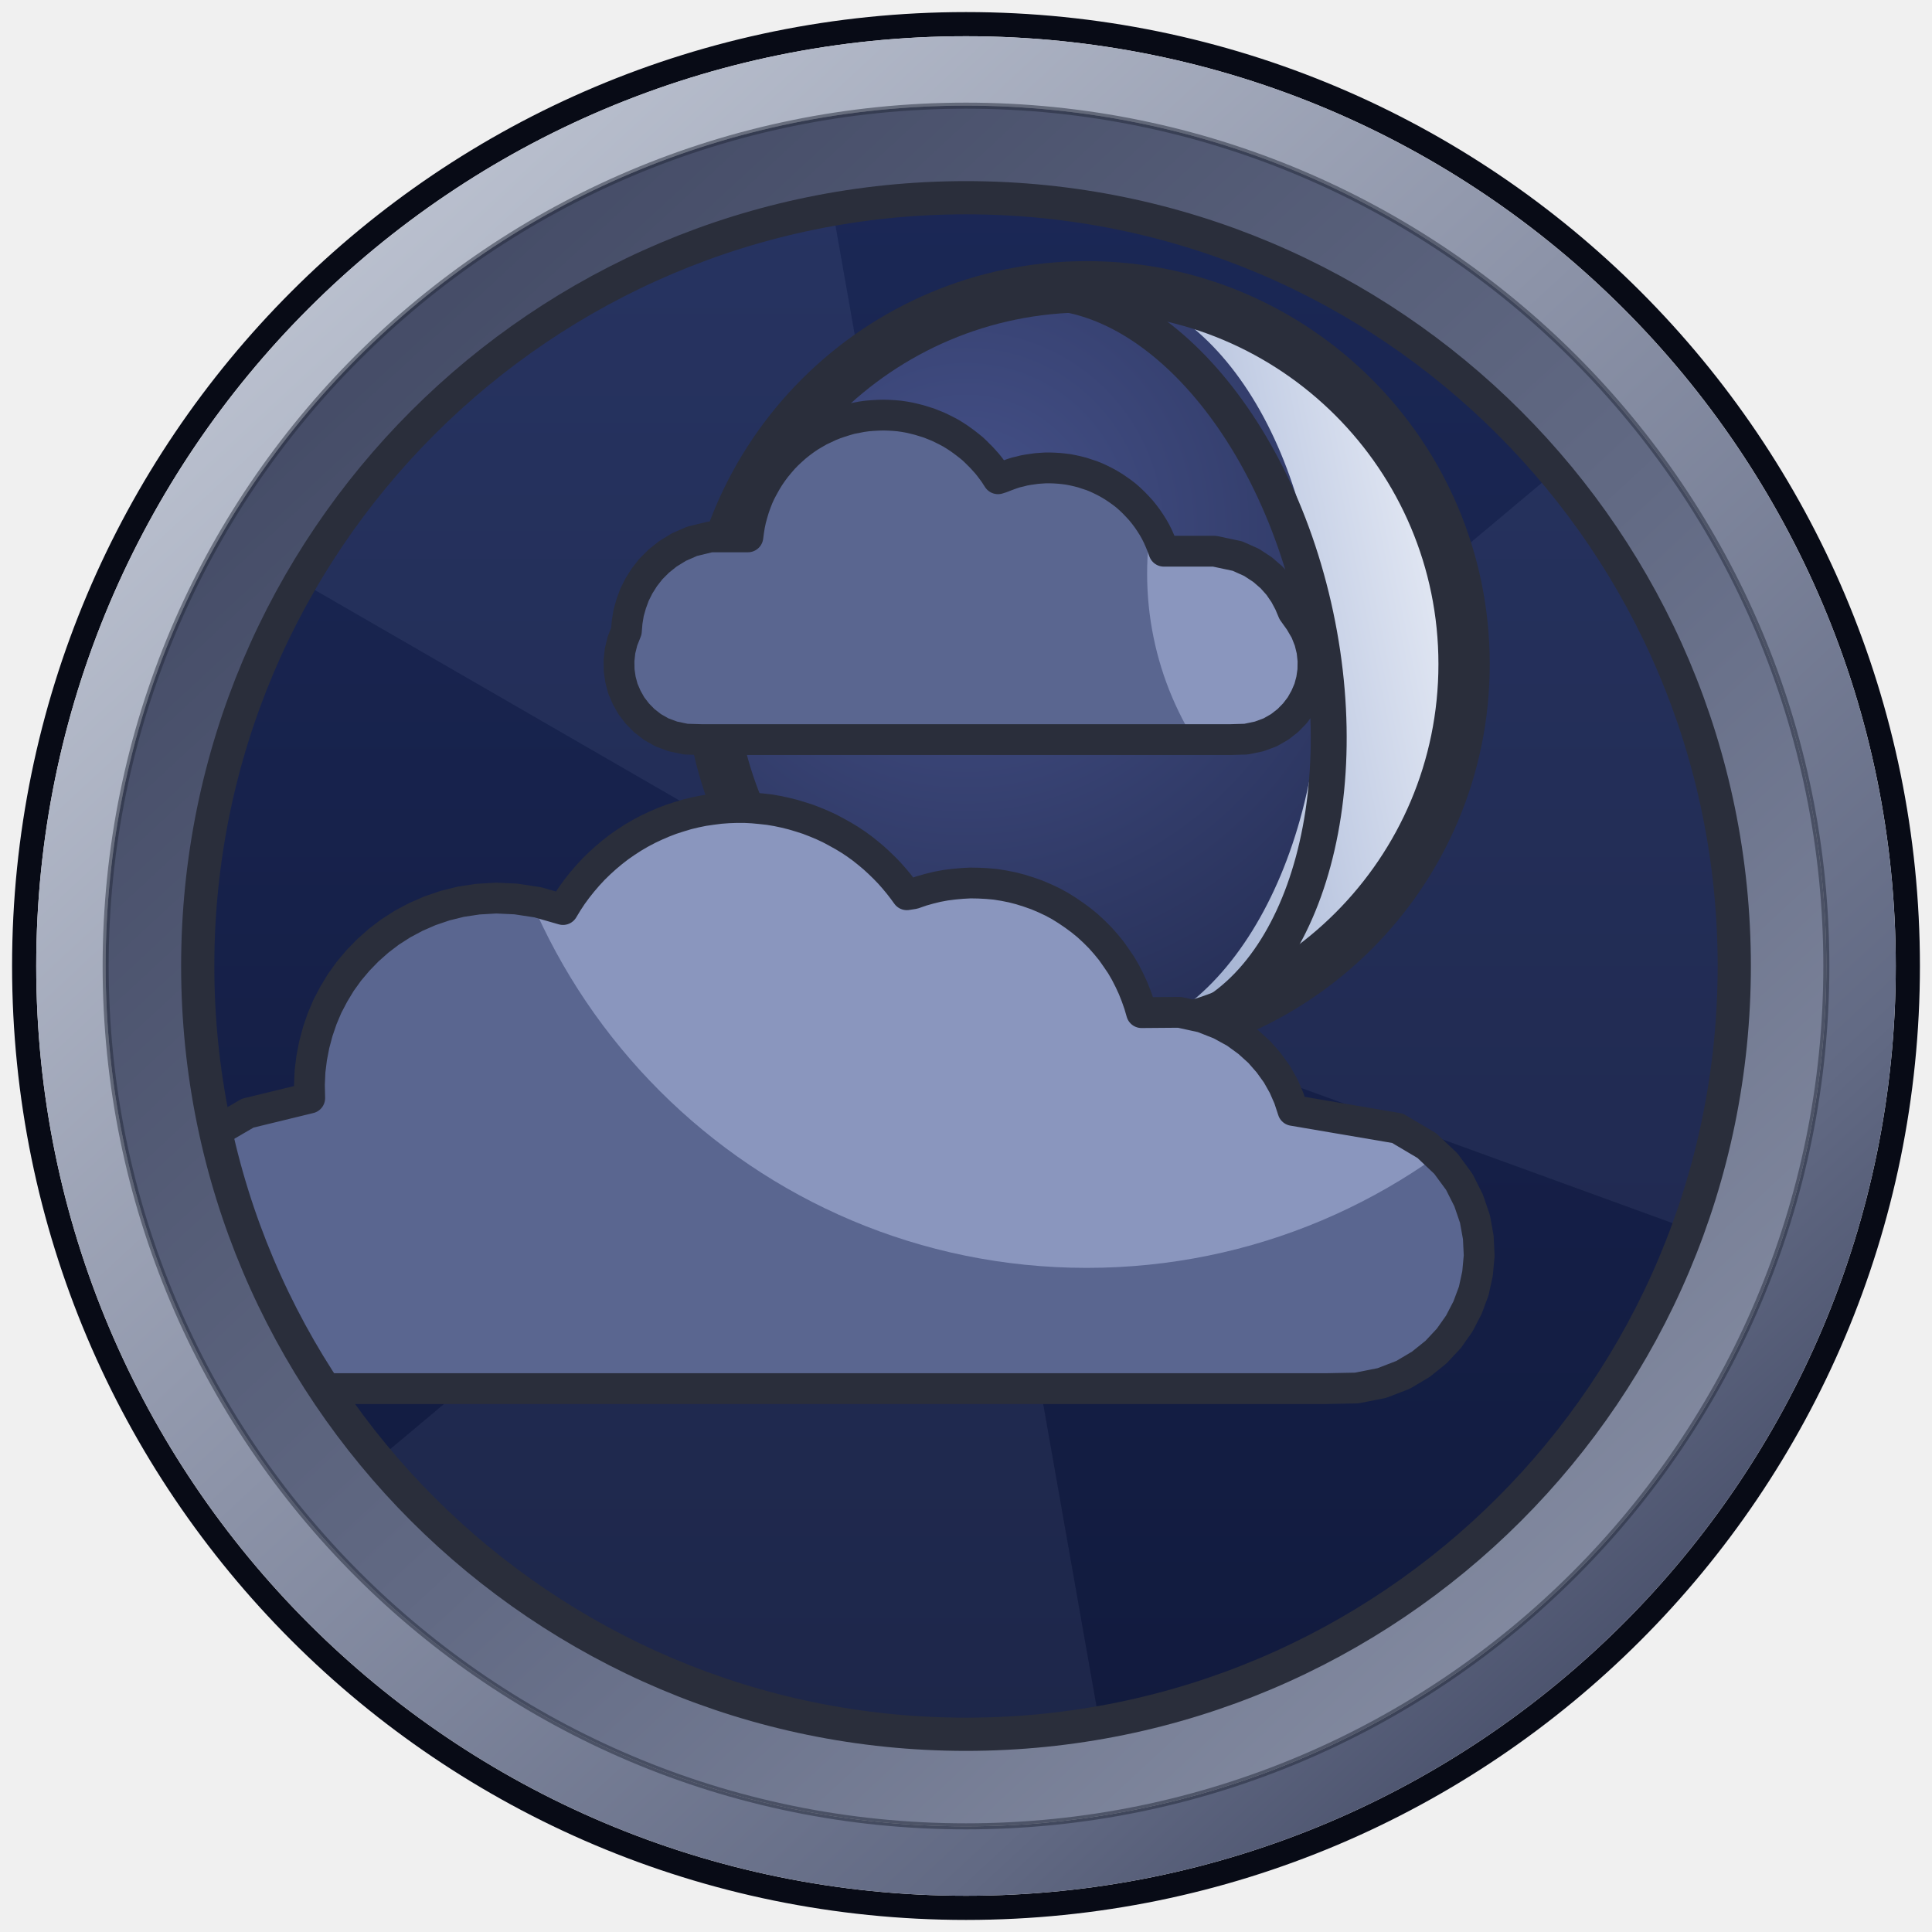
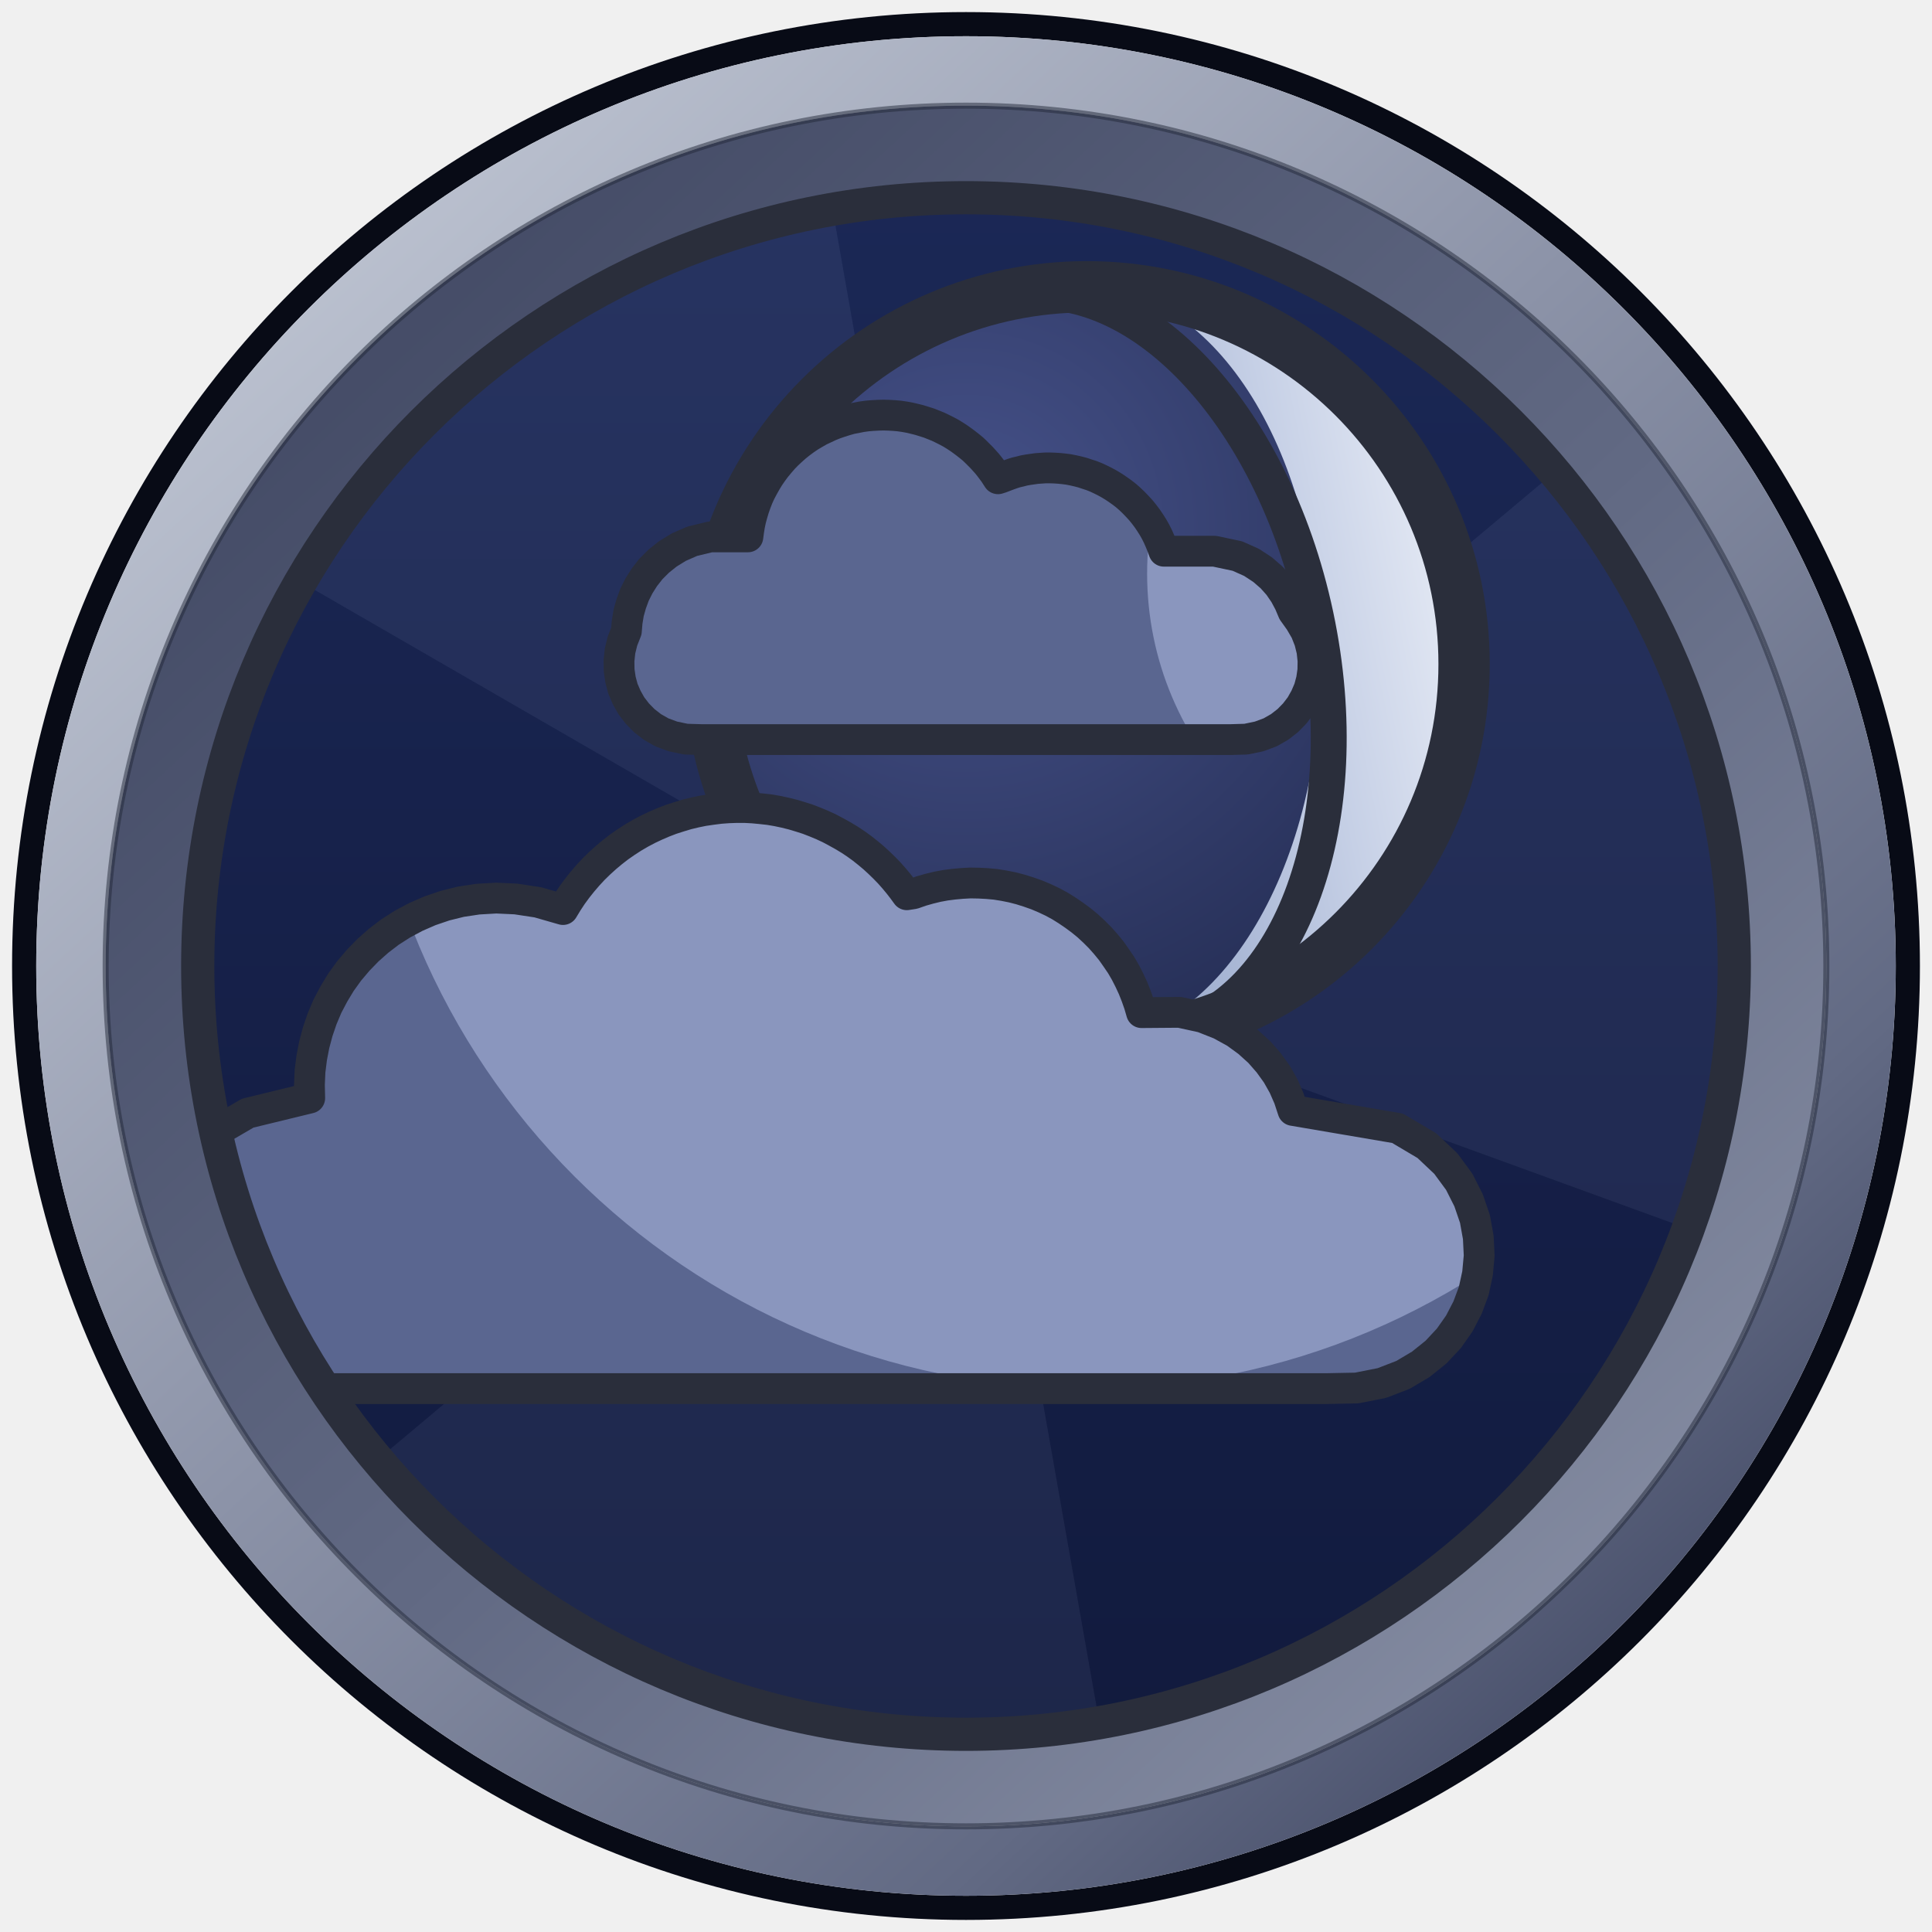
<svg xmlns="http://www.w3.org/2000/svg" viewBox="0 0 128 128" width="128" height="128">
  <defs>
    <clipPath id="igb-op">
      <circle cx="64" cy="64" r="52.4" />
    </clipPath>
    <linearGradient id="igb-nf" x1="0" y1="10" x2="0" y2="118" gradientUnits="userSpaceOnUse">
      <stop offset="0" stop-color="#1C2A5A" />
      <stop offset="1" stop-color="#121B40" />
    </linearGradient>
    <radialGradient id="igb-as" cx="64" cy="35" r="37.5" gradientUnits="userSpaceOnUse">
      <stop offset="0" stop-color="#46528A" />
      <stop offset="1" stop-color="#252E55" />
    </radialGradient>
    <linearGradient id="igb-lb" x1="72" y1="44" x2="96.5" y2="39" gradientUnits="userSpaceOnUse">
      <stop offset="0" stop-color="#98A8CB" />
      <stop offset="0.6" stop-color="#C6D0E6" />
      <stop offset="1" stop-color="#E4E9F4" />
    </linearGradient>
    <clipPath id="igb-cac">
      <path d="M84.24 38.25L84.72 38.79L85.11 39.36L85.42 39.94L85.67 40.53L86.12 41.16L86.5 41.81L86.76 42.47L86.92 43.12L86.99 43.77L86.98 44.41L86.89 45.03L86.73 45.63L86.48 46.21L86.17 46.76L85.78 47.27L85.32 47.74L84.78 48.16L84.15 48.52L83.42 48.79L82.56 48.97L81.54 49L80.55 49L79.64 49L78.8 49L78.01 49L77.28 49L76.59 49L75.94 49L75.33 49L74.75 49L74.2 49L73.68 49L73.18 49L72.71 49L72.25 49L71.81 49L71.39 49L70.98 49L70.59 49L70.21 49L69.84 49L69.48 49L69.13 49L68.79 49L68.45 49L68.13 49L67.81 49L67.49 49L67.18 49L66.88 49L66.58 49L66.28 49L65.99 49L65.7 49L65.42 49L65.13 49L64.85 49L64.56 49L64.28 49L64 49L63.72 49L63.44 49L63.15 49L62.87 49L62.58 49L62.3 49L62.01 49L61.72 49L61.42 49L61.12 49L60.82 49L60.51 49L60.19 49L59.87 49L59.55 49L59.21 49L58.87 49L58.52 49L58.16 49L57.79 49L57.41 49L57.02 49L56.61 49L56.19 49L55.75 49L55.29 49L54.82 49L54.32 49L53.8 49L53.25 49L52.67 49L52.06 49L51.41 49L50.72 49L49.99 49L49.2 49L48.36 49L47.45 49L46.46 49L45.44 48.97L44.58 48.79L43.85 48.52L43.22 48.16L42.68 47.74L42.22 47.27L41.83 46.76L41.52 46.21L41.27 45.63L41.11 45.03L41.02 44.41L41.01 43.77L41.08 43.12L41.24 42.47L41.5 41.81L41.55 41.21L41.65 40.6L41.82 40L42.04 39.4L42.33 38.82L42.69 38.25L43.12 37.7L43.64 37.18L44.24 36.7L44.97 36.25L45.86 35.86L47.06 35.57L49.55 35.57L49.6 35.19L49.66 34.81L49.74 34.43L49.84 34.06L49.95 33.69L50.08 33.32L50.22 32.96L50.38 32.61L50.56 32.27L50.75 31.93L50.95 31.6L51.17 31.28L51.4 30.97L51.64 30.68L51.89 30.39L52.16 30.11L52.44 29.85L52.72 29.6L53.02 29.36L53.33 29.13L53.64 28.92L53.96 28.73L54.29 28.54L54.63 28.38L54.97 28.22L55.32 28.08L55.67 27.96L56.02 27.85L56.37 27.75L56.73 27.68L57.09 27.61L57.45 27.56L57.81 27.53L58.17 27.51L58.52 27.5L58.88 27.51L59.23 27.53L59.57 27.56L59.92 27.61L60.25 27.67L60.59 27.75L60.91 27.83L61.23 27.93L61.55 28.03L61.85 28.15L62.15 28.27L62.44 28.41L62.72 28.55L63 28.7L63.26 28.86L63.52 29.03L63.76 29.2L64 29.38L64.23 29.56L64.45 29.74L64.65 29.93L64.85 30.13L65.04 30.32L65.22 30.52L65.4 30.72L65.56 30.92L65.71 31.12L65.86 31.32L65.99 31.52L66.12 31.72L66.34 31.65L66.57 31.56L66.81 31.47L67.06 31.38L67.31 31.3L67.57 31.24L67.84 31.17L68.12 31.12L68.4 31.08L68.68 31.04L68.97 31.02L69.26 31L69.56 31L69.86 31.01L70.17 31.03L70.47 31.06L70.78 31.1L71.09 31.16L71.4 31.23L71.71 31.31L72.01 31.41L72.32 31.51L72.62 31.63L72.92 31.77L73.22 31.92L73.51 32.08L73.79 32.25L74.07 32.44L74.34 32.63L74.61 32.84L74.87 33.07L75.11 33.3L75.35 33.55L75.58 33.8L75.8 34.07L76.01 34.35L76.2 34.63L76.39 34.93L76.56 35.23L76.72 35.55L76.86 35.87L76.99 36.19L77.11 36.52L80.47 36.52L81.98 36.84L82.92 37.26L83.65 37.74Z" />
    </clipPath>
    <clipPath id="igb-cbc">
      <path d="M85.39 72.75L85.66 73.57L92.59 74.75L94.53 75.9L95.79 77.09L96.68 78.3L97.3 79.53L97.72 80.76L97.94 81.98L98 83.19L97.89 84.38L97.64 85.53L97.23 86.63L96.68 87.69L95.99 88.67L95.14 89.58L94.13 90.39L92.95 91.09L91.55 91.63L89.88 91.96L87.84 92L85.91 92L84.14 92L82.51 92L81 92L79.59 92L78.27 92L77.04 92L75.88 92L74.79 92L73.75 92L72.77 92L71.83 92L70.94 92L70.09 92L69.27 92L68.49 92L67.73 92L67 92L66.3 92L65.61 92L64.95 92L64.31 92L63.68 92L63.07 92L62.47 92L61.89 92L61.32 92L60.75 92L60.2 92L59.66 92L59.12 92L58.59 92L58.07 92L57.55 92L57.03 92L56.52 92L56.02 92L55.51 92L55 92L54.5 92L54 92L53.49 92L52.98 92L52.48 92L51.97 92L51.45 92L50.93 92L50.41 92L49.88 92L49.34 92L48.8 92L48.25 92L47.68 92L47.11 92L46.53 92L45.93 92L45.32 92L44.69 92L44.05 92L43.39 92L42.7 92L42 92L41.27 92L40.51 92L39.73 92L38.91 92L38.06 92L37.17 92L36.23 92L35.25 92L34.21 92L33.12 92L31.96 92L30.73 92L29.41 92L28 92L26.49 92L24.86 92L23.09 92L21.16 92L19.12 91.96L17.45 91.63L16.05 91.09L14.87 90.39L13.86 89.58L13.01 88.67L12.32 87.69L11.77 86.63L11.36 85.53L11.11 84.38L11 83.19L11 82L11.08 80.8L11.33 79.59L11.76 78.38L12.4 77.17L13.3 75.99L14.54 74.84L16.41 73.75L20.52 72.75L20.5 71.86L20.54 70.97L20.65 70.09L20.82 69.21L21.05 68.35L21.34 67.5L21.69 66.67L22.11 65.87L22.58 65.09L23.12 64.34L23.72 63.63L24.37 62.96L25.08 62.33L25.84 61.75L26.67 61.22L27.55 60.75L28.49 60.34L29.49 60L30.54 59.74L31.67 59.57L32.88 59.5L34.18 59.56L35.63 59.78L37.3 60.26L37.59 59.78L37.9 59.31L38.23 58.86L38.58 58.42L38.95 57.99L39.33 57.58L39.73 57.19L40.15 56.81L40.58 56.45L41.02 56.11L41.48 55.79L41.96 55.48L42.44 55.2L42.93 54.94L43.44 54.7L43.95 54.48L44.47 54.28L45 54.11L45.53 53.95L46.07 53.82L46.61 53.71L47.16 53.63L47.71 53.56L48.25 53.52L48.8 53.5L49.34 53.5L49.89 53.53L50.42 53.58L50.96 53.64L51.49 53.73L52.01 53.84L52.53 53.97L53.03 54.12L53.53 54.28L54.02 54.47L54.5 54.67L54.97 54.89L55.42 55.13L55.87 55.38L56.3 55.64L56.72 55.92L57.12 56.21L57.51 56.52L57.88 56.83L58.24 57.16L58.59 57.5L58.92 57.84L59.23 58.19L59.53 58.55L59.81 58.91L60.08 59.28L60.53 59.21L61.04 59.03L61.57 58.88L62.1 58.75L62.64 58.65L63.19 58.58L63.74 58.53L64.29 58.5L64.85 58.51L65.41 58.54L65.96 58.59L66.52 58.68L67.07 58.79L67.61 58.93L68.15 59.1L68.69 59.29L69.21 59.51L69.72 59.75L70.22 60.02L70.7 60.32L71.17 60.64L71.63 60.98L72.07 61.34L72.49 61.73L72.89 62.13L73.27 62.56L73.63 63L73.96 63.47L74.28 63.94L74.57 64.44L74.83 64.95L75.07 65.47L75.28 66L75.47 66.54L75.63 67.09L78.15 67.07L79.66 67.4L80.85 67.87L81.85 68.42L82.7 69.04L83.44 69.71L84.06 70.42L84.6 71.17L85.04 71.95Z" />
    </clipPath>
    <linearGradient id="kf-fo" x1="14" y1="10" x2="114" y2="118" gradientUnits="userSpaceOnUse">
      <stop offset="0" stop-color="#C3C9D6" />
      <stop offset="0.45" stop-color="#8C93A8" />
      <stop offset="0.8" stop-color="#626A84" />
      <stop offset="1" stop-color="#3E4560" />
    </linearGradient>
    <linearGradient id="kf-fi" x1="14" y1="10" x2="114" y2="118" gradientUnits="userSpaceOnUse">
      <stop offset="0" stop-color="#3E4560" />
      <stop offset="0.55" stop-color="#626A84" />
      <stop offset="1" stop-color="#8C93A8" />
    </linearGradient>
  </defs>
  <g clip-path="url(#igb-op)">
    <rect width="128" height="128" fill="url(#igb-nf)" />
    <g clip-path="url(#igb-op)">
      <path d="M-48.58 -1A130 130 0 0 1 41.43 -64.03L64 63.99A0.01 0.01 0 0 0 63.99 63.99Z" fill="#FFFFFF" fill-opacity="0.05" />
      <path d="M41.43 -64.03A130 130 0 0 1 163.59 -19.56L64.01 63.99A0.01 0.01 0 0 0 64 63.99Z" fill="#000000" fill-opacity="0.05" />
      <path d="M163.59 -19.56A130 130 0 0 1 186.16 108.46L64.01 64A0.01 0.01 0 0 0 64.01 63.99Z" fill="#FFFFFF" fill-opacity="0.05" />
      <path d="M186.16 108.46A130 130 0 0 1 86.57 192.03L64 64.01A0.01 0.01 0 0 0 64.01 64Z" fill="#000000" fill-opacity="0.05" />
      <path d="M86.57 192.03A130 130 0 0 1 -35.59 147.56L63.99 64.01A0.01 0.01 0 0 0 64 64.01Z" fill="#FFFFFF" fill-opacity="0.05" />
      <path d="M-35.59 147.56A130 130 0 0 1 -48.58 -1L63.99 63.99A0.01 0.01 0 0 0 63.99 64.01Z" fill="#000000" fill-opacity="0.05" />
    </g>
    <circle cx="72" cy="44" r="25" fill="url(#igb-as)" />
    <path d="M72 19A25 25 0 0 1 72 69A15.5 25 0 0 0 72 19Z" transform="" fill="url(#igb-lb)" />
    <g fill="none" stroke="#2A2E3B" stroke-width="3.4" stroke-linecap="round" stroke-linejoin="round">
      <path d="M97 44A25 25 0 1 1 47 44A25 25 0 1 1 97 44Z" />
    </g>
    <g fill="none" stroke="#2A2E3B" stroke-width="2.38" stroke-linecap="round" stroke-linejoin="round">
      <path d="M72 69A15.5 25 0 0 0 72 19" transform="rotate(-12 72 44)" />
    </g>
    <path d="M84.24 38.25L84.72 38.79L85.11 39.36L85.42 39.94L85.67 40.53L86.12 41.16L86.5 41.81L86.76 42.47L86.92 43.12L86.99 43.77L86.98 44.41L86.89 45.03L86.73 45.63L86.48 46.21L86.17 46.76L85.78 47.27L85.32 47.74L84.78 48.16L84.15 48.52L83.42 48.79L82.56 48.97L81.54 49L80.55 49L79.64 49L78.8 49L78.01 49L77.28 49L76.59 49L75.94 49L75.33 49L74.75 49L74.2 49L73.68 49L73.18 49L72.71 49L72.25 49L71.81 49L71.39 49L70.98 49L70.59 49L70.21 49L69.84 49L69.48 49L69.13 49L68.79 49L68.45 49L68.13 49L67.81 49L67.49 49L67.18 49L66.88 49L66.58 49L66.28 49L65.99 49L65.7 49L65.42 49L65.13 49L64.85 49L64.56 49L64.28 49L64 49L63.72 49L63.44 49L63.15 49L62.87 49L62.58 49L62.3 49L62.01 49L61.72 49L61.42 49L61.12 49L60.82 49L60.51 49L60.19 49L59.87 49L59.55 49L59.21 49L58.87 49L58.52 49L58.16 49L57.79 49L57.41 49L57.02 49L56.61 49L56.19 49L55.75 49L55.29 49L54.82 49L54.32 49L53.8 49L53.25 49L52.67 49L52.06 49L51.41 49L50.72 49L49.99 49L49.2 49L48.36 49L47.45 49L46.46 49L45.44 48.97L44.58 48.79L43.85 48.52L43.22 48.16L42.68 47.74L42.22 47.27L41.83 46.76L41.52 46.21L41.27 45.63L41.11 45.03L41.02 44.41L41.01 43.77L41.08 43.12L41.24 42.47L41.5 41.81L41.55 41.21L41.65 40.6L41.82 40L42.04 39.4L42.33 38.82L42.69 38.25L43.12 37.7L43.64 37.18L44.24 36.7L44.97 36.25L45.86 35.86L47.06 35.57L49.55 35.57L49.6 35.19L49.66 34.81L49.74 34.43L49.84 34.06L49.95 33.69L50.08 33.32L50.22 32.96L50.38 32.61L50.56 32.27L50.75 31.93L50.95 31.6L51.17 31.28L51.4 30.97L51.64 30.68L51.89 30.39L52.16 30.11L52.44 29.85L52.72 29.6L53.02 29.36L53.33 29.13L53.64 28.92L53.96 28.73L54.29 28.54L54.63 28.38L54.97 28.22L55.32 28.08L55.67 27.96L56.02 27.85L56.37 27.75L56.73 27.68L57.09 27.61L57.45 27.56L57.81 27.53L58.17 27.51L58.52 27.5L58.88 27.51L59.23 27.53L59.57 27.56L59.92 27.61L60.25 27.67L60.59 27.75L60.91 27.83L61.23 27.93L61.55 28.03L61.85 28.15L62.15 28.27L62.44 28.41L62.72 28.55L63 28.7L63.26 28.86L63.52 29.03L63.76 29.2L64 29.38L64.23 29.56L64.45 29.74L64.65 29.93L64.85 30.13L65.04 30.32L65.22 30.52L65.4 30.72L65.56 30.92L65.71 31.12L65.86 31.32L65.99 31.52L66.12 31.72L66.34 31.65L66.57 31.56L66.81 31.47L67.06 31.38L67.31 31.3L67.57 31.24L67.84 31.17L68.12 31.12L68.4 31.08L68.68 31.04L68.97 31.02L69.26 31L69.56 31L69.86 31.01L70.17 31.03L70.47 31.06L70.78 31.1L71.09 31.16L71.4 31.23L71.71 31.31L72.01 31.41L72.32 31.51L72.62 31.63L72.92 31.77L73.22 31.92L73.51 32.08L73.79 32.25L74.07 32.44L74.34 32.63L74.61 32.84L74.87 33.07L75.11 33.3L75.35 33.55L75.58 33.8L75.8 34.07L76.01 34.35L76.2 34.63L76.39 34.93L76.56 35.23L76.72 35.55L76.86 35.87L76.99 36.19L77.11 36.52L80.47 36.52L81.98 36.84L82.92 37.26L83.65 37.74Z" fill="#5A6690" />
    <g clip-path="url(#igb-cac)">
      <circle cx="97" cy="38" r="21" fill="#8A96BE" />
    </g>
    <g fill="none" stroke="#2A2E3B" stroke-width="2.04" stroke-linecap="round" stroke-linejoin="round">
      <path d="M84.24 38.25L84.72 38.79L85.11 39.36L85.42 39.94L85.67 40.53L86.12 41.16L86.5 41.81L86.76 42.47L86.92 43.12L86.99 43.77L86.98 44.41L86.89 45.03L86.73 45.63L86.48 46.21L86.17 46.76L85.78 47.27L85.32 47.74L84.78 48.16L84.15 48.52L83.42 48.79L82.56 48.97L81.54 49L80.55 49L79.64 49L78.8 49L78.01 49L77.28 49L76.59 49L75.94 49L75.33 49L74.75 49L74.2 49L73.68 49L73.18 49L72.71 49L72.25 49L71.81 49L71.39 49L70.98 49L70.59 49L70.21 49L69.84 49L69.48 49L69.13 49L68.79 49L68.45 49L68.13 49L67.81 49L67.49 49L67.18 49L66.88 49L66.58 49L66.28 49L65.99 49L65.7 49L65.42 49L65.13 49L64.85 49L64.56 49L64.28 49L64 49L63.72 49L63.44 49L63.15 49L62.87 49L62.58 49L62.3 49L62.01 49L61.72 49L61.42 49L61.12 49L60.82 49L60.51 49L60.19 49L59.87 49L59.55 49L59.21 49L58.87 49L58.52 49L58.16 49L57.79 49L57.41 49L57.02 49L56.61 49L56.19 49L55.75 49L55.29 49L54.82 49L54.32 49L53.8 49L53.25 49L52.67 49L52.06 49L51.41 49L50.72 49L49.99 49L49.2 49L48.36 49L47.45 49L46.46 49L45.44 48.97L44.58 48.79L43.85 48.52L43.22 48.16L42.68 47.74L42.22 47.27L41.83 46.76L41.52 46.21L41.27 45.63L41.11 45.03L41.02 44.41L41.01 43.77L41.08 43.12L41.24 42.47L41.5 41.81L41.55 41.21L41.65 40.6L41.82 40L42.04 39.4L42.33 38.82L42.69 38.25L43.12 37.7L43.64 37.18L44.24 36.7L44.97 36.25L45.86 35.86L47.06 35.57L49.55 35.57L49.6 35.19L49.66 34.81L49.74 34.43L49.84 34.06L49.95 33.69L50.08 33.32L50.22 32.96L50.38 32.61L50.56 32.27L50.75 31.93L50.95 31.6L51.17 31.28L51.4 30.97L51.64 30.68L51.89 30.39L52.16 30.11L52.44 29.85L52.72 29.6L53.02 29.36L53.33 29.13L53.64 28.92L53.96 28.73L54.29 28.54L54.63 28.38L54.97 28.22L55.32 28.08L55.67 27.96L56.02 27.85L56.37 27.75L56.73 27.68L57.09 27.61L57.45 27.56L57.81 27.53L58.17 27.51L58.52 27.5L58.88 27.51L59.23 27.53L59.57 27.56L59.92 27.61L60.25 27.67L60.59 27.75L60.91 27.83L61.23 27.93L61.55 28.03L61.85 28.15L62.15 28.27L62.44 28.41L62.72 28.55L63 28.7L63.26 28.86L63.52 29.03L63.76 29.2L64 29.38L64.23 29.56L64.45 29.74L64.65 29.93L64.85 30.13L65.04 30.32L65.22 30.52L65.4 30.72L65.56 30.92L65.71 31.12L65.86 31.32L65.99 31.52L66.12 31.72L66.34 31.65L66.57 31.56L66.81 31.47L67.06 31.38L67.31 31.3L67.57 31.24L67.84 31.17L68.12 31.12L68.4 31.08L68.68 31.04L68.97 31.02L69.26 31L69.56 31L69.86 31.01L70.17 31.03L70.47 31.06L70.78 31.1L71.09 31.16L71.4 31.23L71.71 31.31L72.01 31.41L72.32 31.51L72.62 31.63L72.92 31.77L73.22 31.92L73.51 32.08L73.79 32.25L74.07 32.44L74.34 32.63L74.61 32.84L74.87 33.07L75.11 33.3L75.35 33.55L75.58 33.8L75.8 34.07L76.01 34.35L76.2 34.63L76.39 34.93L76.56 35.23L76.72 35.55L76.86 35.87L76.99 36.19L77.11 36.52L80.47 36.52L81.98 36.84L82.92 37.26L83.65 37.74Z" />
    </g>
    <path d="M85.39 72.75L85.66 73.57L92.59 74.75L94.53 75.9L95.79 77.09L96.68 78.3L97.3 79.53L97.72 80.76L97.94 81.98L98 83.19L97.89 84.38L97.64 85.53L97.23 86.63L96.68 87.69L95.99 88.67L95.14 89.58L94.13 90.39L92.95 91.09L91.55 91.63L89.88 91.96L87.84 92L85.91 92L84.14 92L82.51 92L81 92L79.59 92L78.27 92L77.04 92L75.88 92L74.79 92L73.75 92L72.77 92L71.83 92L70.94 92L70.09 92L69.27 92L68.49 92L67.73 92L67 92L66.3 92L65.61 92L64.95 92L64.31 92L63.68 92L63.07 92L62.47 92L61.89 92L61.32 92L60.75 92L60.2 92L59.66 92L59.12 92L58.59 92L58.07 92L57.55 92L57.03 92L56.52 92L56.02 92L55.51 92L55 92L54.5 92L54 92L53.49 92L52.98 92L52.48 92L51.97 92L51.45 92L50.93 92L50.41 92L49.88 92L49.34 92L48.8 92L48.25 92L47.68 92L47.11 92L46.53 92L45.93 92L45.32 92L44.69 92L44.05 92L43.39 92L42.7 92L42 92L41.27 92L40.51 92L39.73 92L38.91 92L38.06 92L37.17 92L36.23 92L35.25 92L34.21 92L33.12 92L31.96 92L30.73 92L29.41 92L28 92L26.49 92L24.86 92L23.09 92L21.16 92L19.12 91.96L17.45 91.63L16.05 91.09L14.87 90.39L13.86 89.58L13.01 88.67L12.32 87.69L11.77 86.63L11.36 85.53L11.11 84.38L11 83.19L11 82L11.08 80.8L11.33 79.59L11.76 78.38L12.4 77.17L13.3 75.99L14.54 74.84L16.41 73.75L20.52 72.75L20.5 71.86L20.54 70.97L20.65 70.09L20.82 69.21L21.05 68.35L21.34 67.5L21.69 66.67L22.11 65.87L22.58 65.09L23.12 64.34L23.72 63.63L24.37 62.96L25.08 62.33L25.84 61.75L26.67 61.22L27.55 60.75L28.49 60.34L29.49 60L30.54 59.74L31.67 59.57L32.88 59.5L34.18 59.56L35.63 59.78L37.3 60.26L37.59 59.78L37.9 59.31L38.23 58.86L38.58 58.42L38.95 57.99L39.33 57.58L39.73 57.19L40.15 56.81L40.58 56.45L41.02 56.11L41.48 55.79L41.96 55.48L42.44 55.2L42.93 54.94L43.44 54.7L43.95 54.48L44.47 54.28L45 54.11L45.53 53.95L46.07 53.82L46.61 53.71L47.16 53.63L47.71 53.56L48.25 53.52L48.8 53.5L49.34 53.5L49.89 53.53L50.42 53.58L50.96 53.64L51.49 53.73L52.01 53.84L52.53 53.97L53.03 54.12L53.53 54.28L54.02 54.47L54.5 54.67L54.97 54.89L55.42 55.13L55.87 55.38L56.3 55.64L56.72 55.92L57.12 56.21L57.51 56.52L57.88 56.83L58.24 57.16L58.59 57.5L58.92 57.84L59.23 58.19L59.53 58.55L59.81 58.91L60.08 59.28L60.53 59.21L61.04 59.03L61.57 58.88L62.1 58.75L62.64 58.65L63.19 58.58L63.74 58.53L64.29 58.5L64.85 58.51L65.41 58.54L65.96 58.59L66.52 58.68L67.07 58.79L67.61 58.93L68.15 59.1L68.69 59.29L69.21 59.51L69.72 59.75L70.22 60.02L70.7 60.32L71.17 60.64L71.63 60.98L72.07 61.34L72.49 61.73L72.89 62.13L73.27 62.56L73.63 63L73.96 63.47L74.28 63.94L74.57 64.44L74.83 64.95L75.07 65.47L75.28 66L75.47 66.54L75.63 67.09L78.15 67.07L79.66 67.4L80.85 67.87L81.85 68.42L82.7 69.04L83.44 69.71L84.06 70.42L84.6 71.17L85.04 71.95Z" fill="#5A6690" />
    <g clip-path="url(#igb-cbc)">
-       <circle cx="72" cy="44" r="40" fill="#8A96BE" />
+       <circle cx="72" cy="44" r="48" fill="#8A96BE" />
    </g>
    <g fill="none" stroke="#2A2E3B" stroke-width="2.04" stroke-linecap="round" stroke-linejoin="round">
      <path d="M85.39 72.75L85.66 73.57L92.59 74.75L94.53 75.9L95.79 77.09L96.68 78.3L97.3 79.53L97.72 80.76L97.94 81.98L98 83.19L97.89 84.38L97.64 85.53L97.23 86.63L96.68 87.69L95.99 88.67L95.14 89.58L94.13 90.39L92.95 91.09L91.55 91.63L89.88 91.96L87.84 92L85.91 92L84.14 92L82.51 92L81 92L79.59 92L78.27 92L77.04 92L75.88 92L74.79 92L73.75 92L72.77 92L71.83 92L70.94 92L70.09 92L69.27 92L68.49 92L67.73 92L67 92L66.3 92L65.61 92L64.95 92L64.31 92L63.68 92L63.07 92L62.47 92L61.89 92L61.32 92L60.75 92L60.2 92L59.66 92L59.12 92L58.59 92L58.07 92L57.55 92L57.03 92L56.52 92L56.02 92L55.51 92L55 92L54.5 92L54 92L53.49 92L52.98 92L52.48 92L51.97 92L51.45 92L50.93 92L50.41 92L49.88 92L49.34 92L48.8 92L48.25 92L47.68 92L47.11 92L46.53 92L45.93 92L45.32 92L44.69 92L44.05 92L43.39 92L42.7 92L42 92L41.27 92L40.51 92L39.73 92L38.91 92L38.06 92L37.17 92L36.23 92L35.25 92L34.21 92L33.12 92L31.96 92L30.73 92L29.41 92L28 92L26.49 92L24.86 92L23.09 92L21.16 92L19.12 91.96L17.45 91.63L16.05 91.09L14.87 90.39L13.86 89.58L13.01 88.67L12.32 87.69L11.77 86.63L11.36 85.53L11.11 84.38L11 83.19L11 82L11.08 80.8L11.33 79.59L11.76 78.38L12.4 77.17L13.3 75.99L14.54 74.84L16.41 73.75L20.52 72.75L20.5 71.86L20.54 70.97L20.65 70.09L20.82 69.21L21.05 68.35L21.34 67.5L21.69 66.67L22.11 65.87L22.58 65.09L23.12 64.34L23.72 63.63L24.37 62.96L25.08 62.33L25.84 61.75L26.67 61.22L27.55 60.75L28.49 60.34L29.49 60L30.54 59.74L31.67 59.57L32.88 59.5L34.18 59.56L35.63 59.78L37.3 60.26L37.59 59.78L37.9 59.31L38.23 58.86L38.58 58.42L38.95 57.99L39.33 57.58L39.73 57.19L40.15 56.81L40.58 56.45L41.02 56.11L41.48 55.79L41.96 55.48L42.44 55.2L42.93 54.94L43.44 54.7L43.95 54.48L44.47 54.28L45 54.11L45.53 53.95L46.07 53.82L46.61 53.71L47.16 53.63L47.71 53.56L48.25 53.52L48.8 53.5L49.34 53.5L49.89 53.53L50.42 53.58L50.96 53.64L51.49 53.73L52.01 53.84L52.53 53.97L53.03 54.12L53.53 54.28L54.02 54.47L54.5 54.67L54.97 54.89L55.42 55.13L55.87 55.38L56.3 55.64L56.72 55.92L57.12 56.21L57.51 56.52L57.88 56.83L58.24 57.16L58.59 57.5L58.92 57.84L59.23 58.19L59.53 58.55L59.81 58.91L60.08 59.28L60.53 59.21L61.04 59.03L61.57 58.88L62.1 58.75L62.64 58.65L63.19 58.58L63.74 58.53L64.29 58.5L64.85 58.51L65.41 58.54L65.96 58.59L66.52 58.68L67.07 58.79L67.61 58.93L68.15 59.1L68.69 59.29L69.21 59.51L69.72 59.75L70.22 60.02L70.7 60.32L71.17 60.64L71.63 60.98L72.07 61.34L72.49 61.73L72.89 62.13L73.27 62.56L73.63 63L73.96 63.47L74.28 63.94L74.57 64.44L74.83 64.95L75.07 65.47L75.28 66L75.47 66.54L75.63 67.09L78.15 67.07L79.66 67.4L80.85 67.87L81.85 68.42L82.7 69.04L83.44 69.71L84.06 70.42L84.6 71.17L85.04 71.95Z" />
    </g>
  </g>
  <path d="M127.2 64A63.2 63.2 0 1 1 0.8 64A63.2 63.2 0 1 1 127.2 64ZM125.6 64A61.6 61.6 0 1 0 2.4 64A61.6 61.6 0 1 0 125.6 64Z" fill="#080B16" fill-rule="evenodd" />
  <path d="M125.6 64A61.6 61.6 0 1 1 2.4 64A61.6 61.6 0 1 1 125.6 64ZM121 64A57 57 0 1 0 7 64A57 57 0 1 0 121 64Z" fill="url(#kf-fo)" fill-rule="evenodd" />
  <path d="M121 64A57 57 0 1 1 7 64A57 57 0 1 1 121 64ZM114.9 64A50.9 50.9 0 1 0 13.1 64A50.9 50.9 0 1 0 114.9 64Z" fill="url(#kf-fi)" fill-rule="evenodd" />
  <path d="M121.2 64A57.2 57.2 0 1 1 6.8 64A57.2 57.2 0 1 1 121.2 64ZM120.8 64A56.8 56.8 0 1 0 7.2 64A56.8 56.8 0 1 0 120.8 64Z" fill="#232839" fill-opacity=".5" fill-rule="evenodd" />
  <circle cx="64" cy="64" r="50.9" fill="none" stroke="#2A2E3B" stroke-width="2.2" />
</svg>
